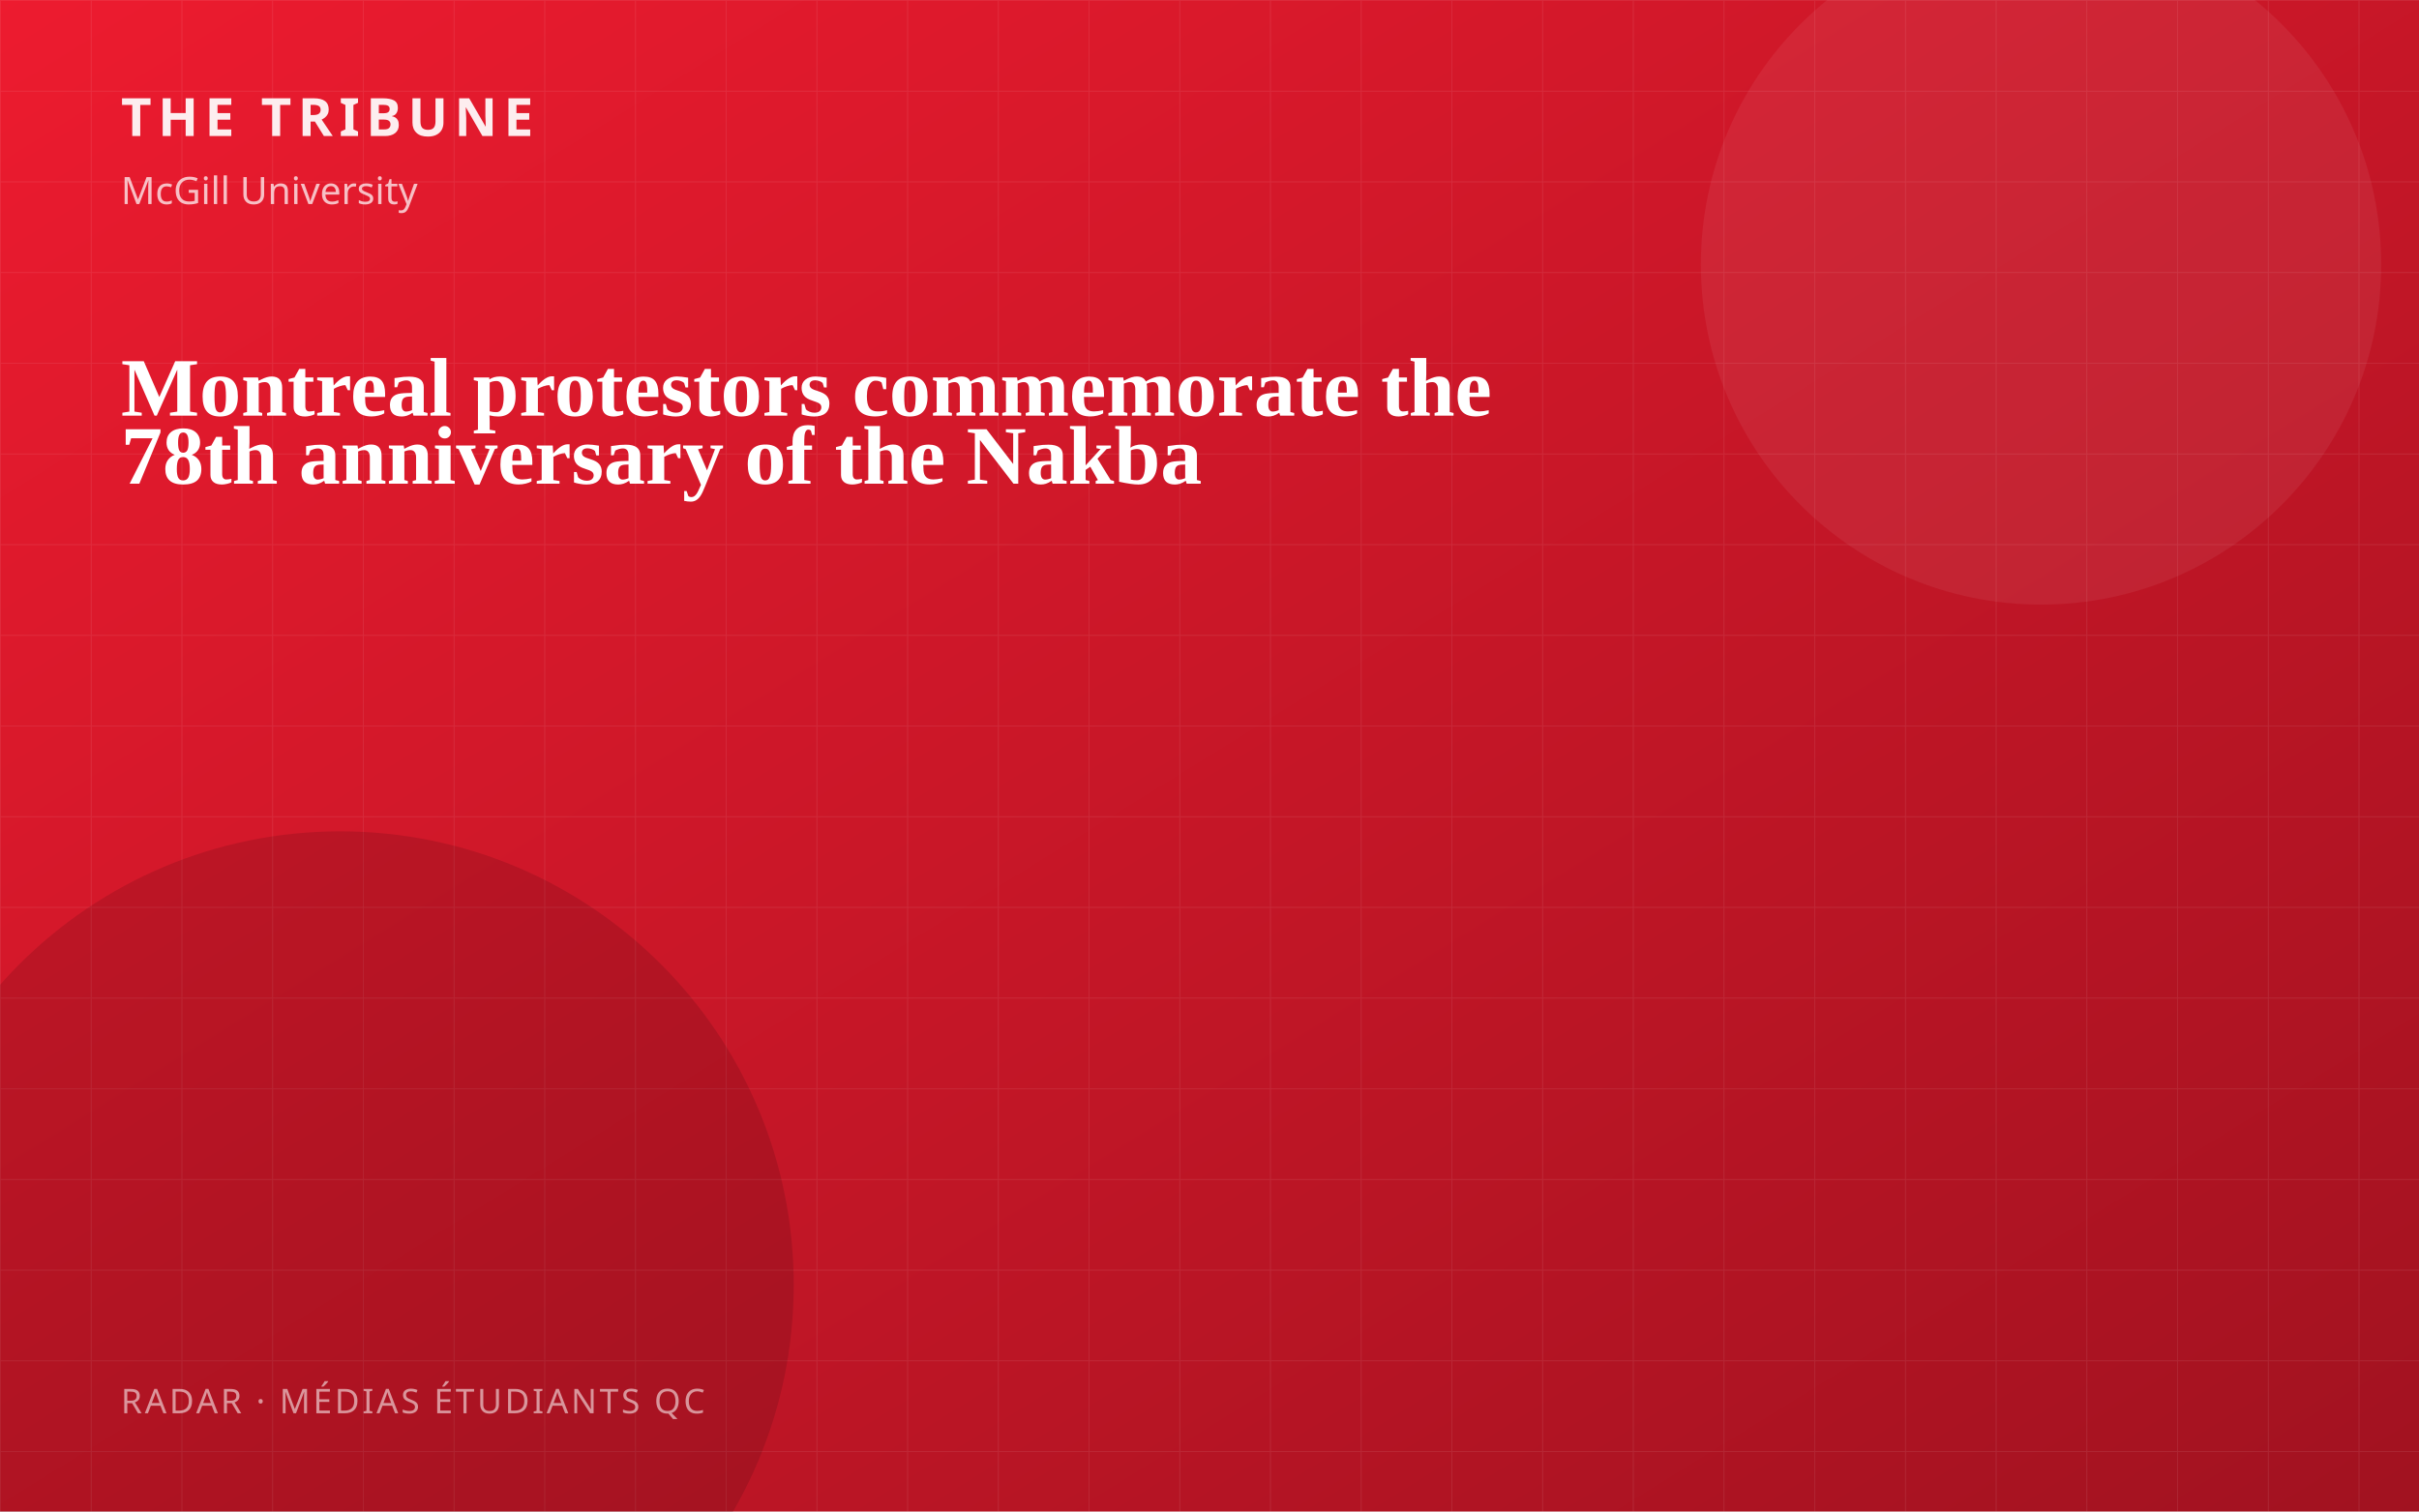
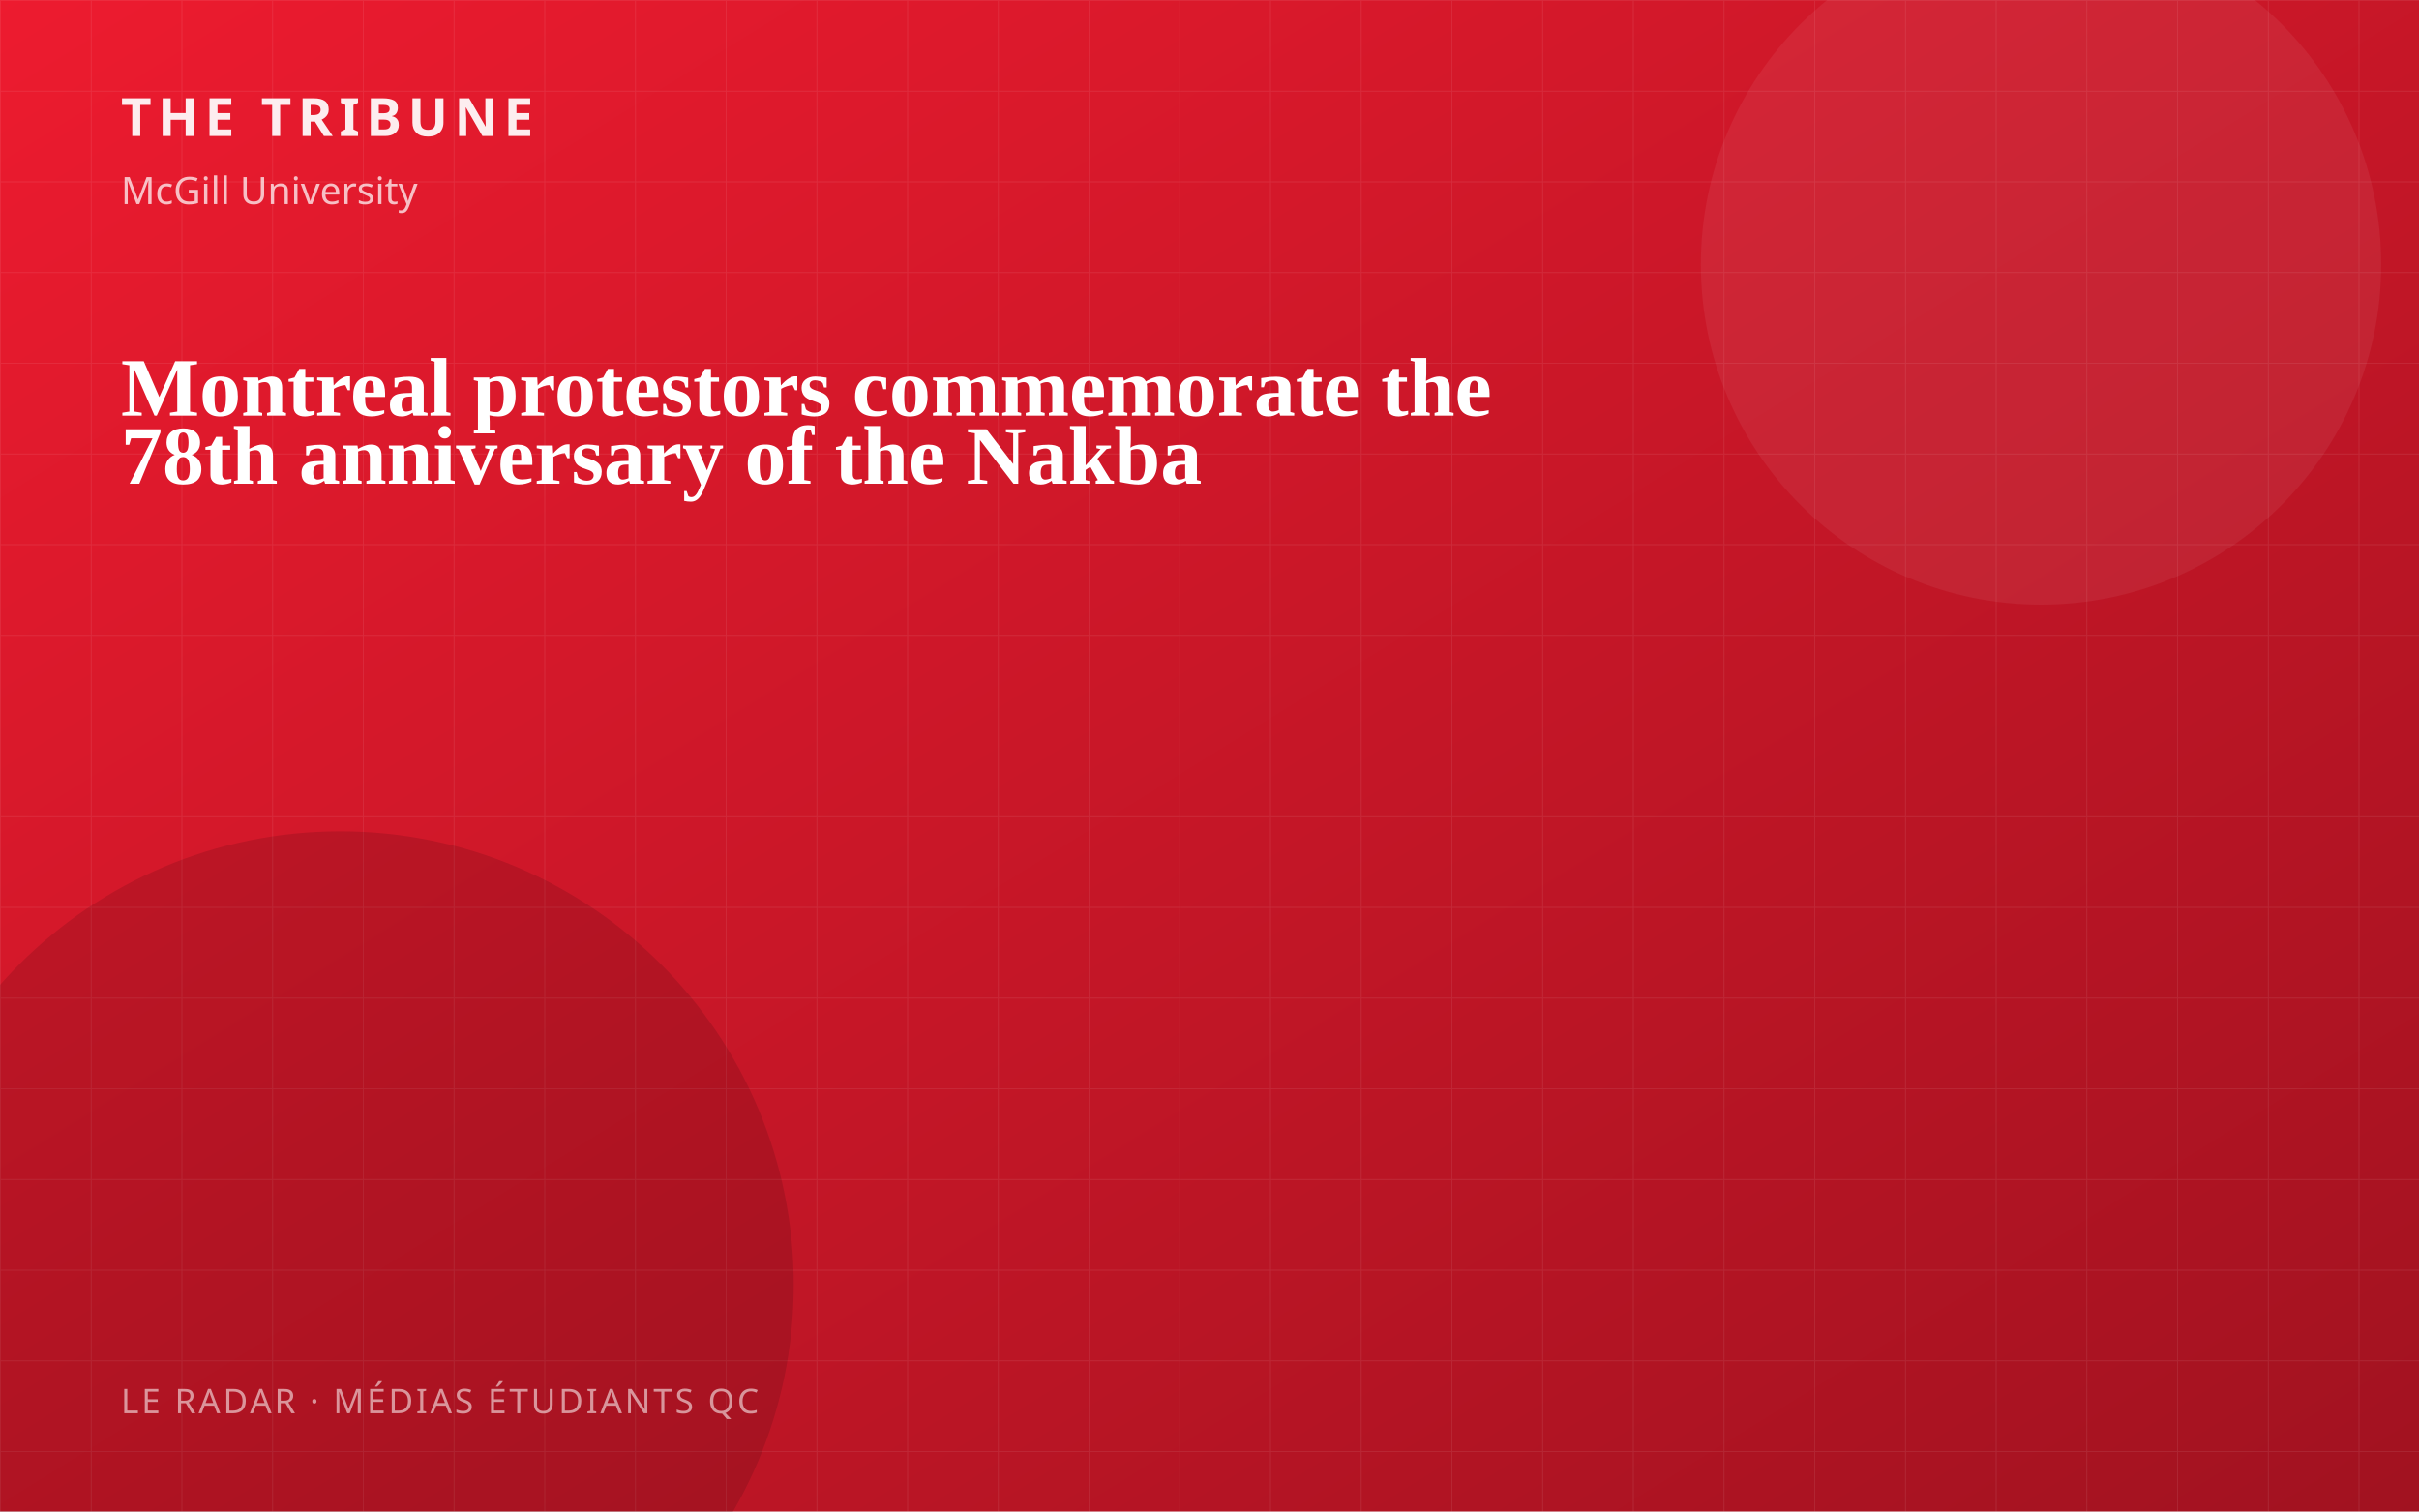
<svg xmlns="http://www.w3.org/2000/svg" width="1280" height="800" viewBox="0 0 1280 800" role="img" aria-label="Montreal protestors commemorate the 78th anniversary of the Nakba">
  <defs>
    <linearGradient id="bg" x1="0" y1="0" x2="1" y2="1">
      <stop offset="0%" stop-color="#ED1B2F" />
      <stop offset="100%" stop-color="#a11220" />
    </linearGradient>
    <pattern id="grid" width="48" height="48" patternUnits="userSpaceOnUse">
      <path d="M48 0H0V48" fill="none" stroke="rgba(255,255,255,0.08)" stroke-width="1" />
    </pattern>
  </defs>
  <rect width="1280" height="800" fill="url(#bg)" />
  <rect width="1280" height="800" fill="url(#grid)" />
  <circle cx="1080" cy="140" r="180" fill="rgba(255,255,255,0.06)" />
  <circle cx="180" cy="680" r="240" fill="rgba(0,0,0,0.12)" />
  <text x="64" y="72" fill="rgba(255,255,255,0.92)" font-family="system-ui,Segoe UI,sans-serif" font-size="28" font-weight="700" letter-spacing="0.12em">THE TRIBUNE</text>
  <text x="64" y="108" fill="rgba(255,255,255,0.72)" font-family="system-ui,Segoe UI,sans-serif" font-size="20" font-weight="500">McGill University</text>
  <text x="64" y="220" fill="#ffffff" font-family="Georgia,'Times New Roman',serif" font-size="44" font-weight="700">
    <tspan x="64" dy="0">Montreal protestors commemorate the</tspan>
    <tspan x="64" dy="36">78th anniversary of the Nakba</tspan>
  </text>
-   <text x="64" y="748" fill="rgba(255,255,255,0.55)" font-family="system-ui,Segoe UI,sans-serif" font-size="18" letter-spacing="0.08em">RADAR · MÉDIAS ÉTUDIANTS QC</text>
+   <text x="64" y="748" fill="rgba(255,255,255,0.55)" font-family="system-ui,Segoe UI,sans-serif" font-size="18" letter-spacing="0.08em">LE RADAR · MÉDIAS ÉTUDIANTS QC</text>
</svg>
